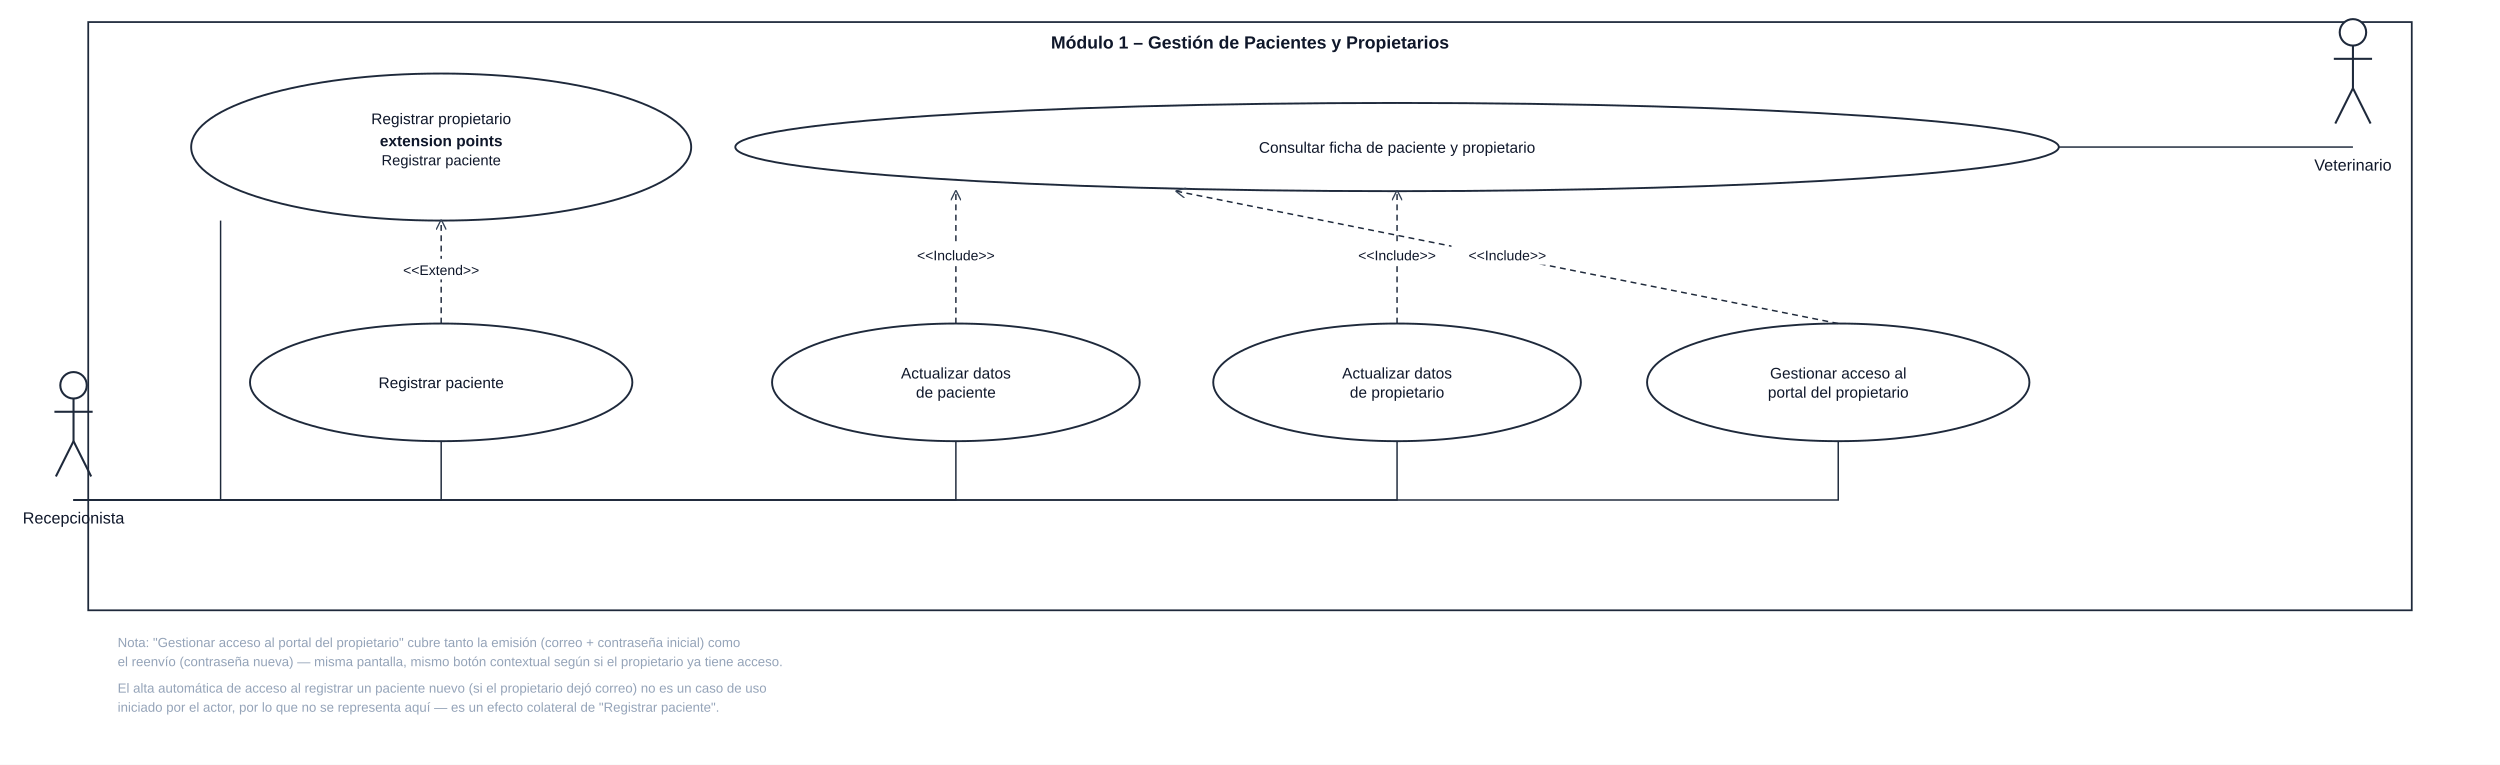
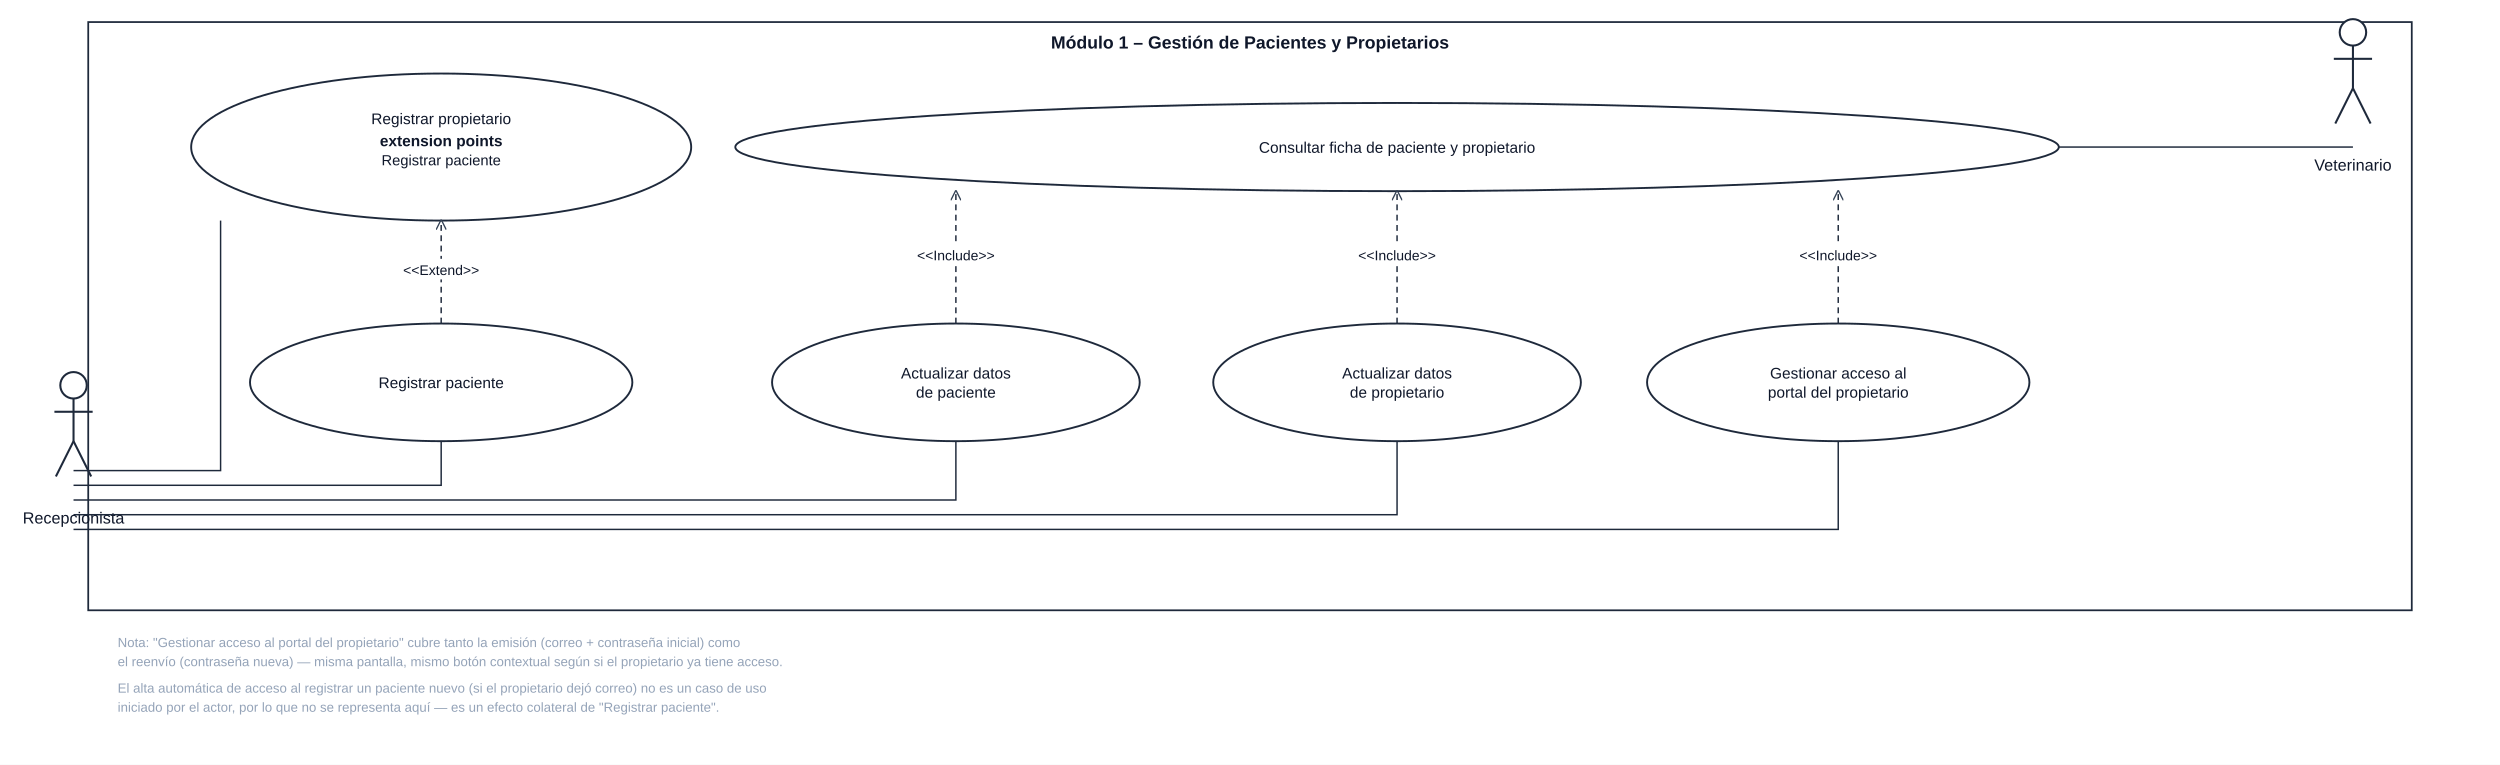
<svg xmlns="http://www.w3.org/2000/svg" viewBox="0 0 1700 520" font-family="Segoe UI, Arial, Helvetica, sans-serif">
  <defs>
    <marker id="uc_arrow" viewBox="0 0 10 10" refX="9" refY="5" markerWidth="7" markerHeight="7" orient="auto-start-reverse">
      <path d="M0,0 L10,5 L0,10" fill="none" stroke="#334155" stroke-width="1.3" />
    </marker>
  </defs>
  <rect x="0" y="0" width="1700" height="520" fill="#ffffff" />
  <rect x="60" y="15" width="1580" height="400" fill="none" stroke="#1e293b" stroke-width="1.2" />
  <text x="850.0" y="33" text-anchor="middle" font-size="12" font-weight="600" fill="#0f172a">Módulo 1 – Gestión de Pacientes y Propietarios</text>
  <g stroke="#1e293b" stroke-width="1.4" fill="none">
    <circle cx="50" cy="262" r="9" fill="#ffffff" />
    <line x1="50" y1="271" x2="50" y2="300" />
    <line x1="37" y1="280" x2="63" y2="280" />
    <line x1="50" y1="300" x2="38" y2="324" />
    <line x1="50" y1="300" x2="62" y2="324" />
  </g>
  <text x="50" y="356" text-anchor="middle" font-size="11" fill="#0f172a">Recepcionista</text>
  <g stroke="#1e293b" stroke-width="1.4" fill="none">
    <circle cx="1600" cy="22" r="9" fill="#ffffff" />
    <line x1="1600" y1="31" x2="1600" y2="60" />
    <line x1="1587" y1="40" x2="1613" y2="40" />
    <line x1="1600" y1="60" x2="1588" y2="84" />
    <line x1="1600" y1="60" x2="1612" y2="84" />
  </g>
  <text x="1600" y="116" text-anchor="middle" font-size="11" fill="#0f172a">Veterinario</text>
  <ellipse cx="300" cy="100" rx="170.0" ry="50.0" fill="#ffffff" stroke="#1e293b" stroke-width="1.3" />
  <text x="300" y="84.4" text-anchor="middle" font-size="10.5" fill="#0f172a">Registrar propietario</text>
  <text x="300" y="99.4" text-anchor="middle" font-size="10.5" font-weight="700" fill="#0f172a">extension points</text>
  <text x="300" y="112.4" text-anchor="middle" font-size="10.0" fill="#0f172a">Registrar paciente</text>
  <ellipse cx="300" cy="260" rx="130.0" ry="40.0" fill="#ffffff" stroke="#1e293b" stroke-width="1.3" />
  <text x="300" y="263.9" text-anchor="middle" font-size="10.5" fill="#0f172a">Registrar paciente</text>
  <ellipse cx="950" cy="100" rx="450.0" ry="30.0" fill="#ffffff" stroke="#1e293b" stroke-width="1.3" />
  <text x="950" y="103.9" text-anchor="middle" font-size="10.5" fill="#0f172a">Consultar ficha de paciente y propietario</text>
  <ellipse cx="650" cy="260" rx="125.0" ry="40.0" fill="#ffffff" stroke="#1e293b" stroke-width="1.3" />
  <text x="650" y="257.4" text-anchor="middle" font-size="10.5" fill="#0f172a">Actualizar datos</text>
  <text x="650" y="270.4" text-anchor="middle" font-size="10.5" fill="#0f172a">de paciente</text>
  <ellipse cx="950" cy="260" rx="125.0" ry="40.0" fill="#ffffff" stroke="#1e293b" stroke-width="1.3" />
  <text x="950" y="257.4" text-anchor="middle" font-size="10.5" fill="#0f172a">Actualizar datos</text>
  <text x="950" y="270.4" text-anchor="middle" font-size="10.5" fill="#0f172a">de propietario</text>
  <ellipse cx="1250" cy="260" rx="130.0" ry="40.0" fill="#ffffff" stroke="#1e293b" stroke-width="1.3" />
  <text x="1250" y="257.4" text-anchor="middle" font-size="10.5" fill="#0f172a">Gestionar acceso al</text>
  <text x="1250" y="270.4" text-anchor="middle" font-size="10.5" fill="#0f172a">portal del propietario</text>
  <path d="M300,220.0 L300,150.0" fill="none" stroke="#1e293b" stroke-width="1" stroke-dasharray="4 3" marker-end="url(#uc_arrow)" />
  <rect x="262.0" y="176.0" width="76" height="14" fill="#ffffff" />
  <text x="300.0" y="187.0" text-anchor="middle" font-size="9.5" fill="#0f172a">&lt;&lt;Extend&gt;&gt;</text>
  <path d="M650,220.0 L650,130.0" fill="none" stroke="#1e293b" stroke-width="1" stroke-dasharray="4 3" marker-end="url(#uc_arrow)" />
  <rect x="612.0" y="166.0" width="76" height="14" fill="#ffffff" />
  <text x="650.0" y="177.0" text-anchor="middle" font-size="9.5" fill="#0f172a">&lt;&lt;Include&gt;&gt;</text>
  <path d="M950,220.0 L950,130.0" fill="none" stroke="#1e293b" stroke-width="1" stroke-dasharray="4 3" marker-end="url(#uc_arrow)" />
  <rect x="912.0" y="166.0" width="76" height="14" fill="#ffffff" />
  <text x="950.0" y="177.0" text-anchor="middle" font-size="9.5" fill="#0f172a">&lt;&lt;Include&gt;&gt;</text>
-   <path d="M1250,220.0 L800,130.0" fill="none" stroke="#1e293b" stroke-width="1" stroke-dasharray="4 3" marker-end="url(#uc_arrow)" />
-   <rect x="987.0" y="166.0" width="76" height="14" fill="#ffffff" />
-   <text x="1025.0" y="177.0" text-anchor="middle" font-size="9.5" fill="#0f172a">&lt;&lt;Include&gt;&gt;</text>
-   <polyline points="50,340 150,340 150,150.0" fill="none" stroke="#1e293b" stroke-width="1" />
-   <polyline points="50,340 300,340 300,300.0" fill="none" stroke="#1e293b" stroke-width="1" />
-   <polyline points="50,340 650,340 650,300.0" fill="none" stroke="#1e293b" stroke-width="1" />
-   <polyline points="50,340 950,340 950,300.0" fill="none" stroke="#1e293b" stroke-width="1" />
-   <polyline points="50,340 1250,340 1250,300.0" fill="none" stroke="#1e293b" stroke-width="1" />
+   <path d="M1250,220.0 L1250,130.0" fill="none" stroke="#1e293b" stroke-width="1" stroke-dasharray="4 3" marker-end="url(#uc_arrow)" />
+   <rect x="1212.0" y="166.0" width="76" height="14" fill="#ffffff" />
+   <text x="1250.0" y="177.0" text-anchor="middle" font-size="9.5" fill="#0f172a">&lt;&lt;Include&gt;&gt;</text>
+   <path d="M50.0,320.0 L150.0,320.0 L150.0,150.0" fill="none" stroke="#1e293b" stroke-width="1" />
+   <path d="M50.0,330.0 L300.0,330.0 L300.0,300.0" fill="none" stroke="#1e293b" stroke-width="1" />
+   <path d="M50.0,340.0 L650.0,340.0 L650.0,300.0" fill="none" stroke="#1e293b" stroke-width="1" />
+   <path d="M50.0,350.0 L950.0,350.0 L950.0,300.0" fill="none" stroke="#1e293b" stroke-width="1" />
+   <path d="M50.0,360.0 L1250.0,360.0 L1250.0,300.0" fill="none" stroke="#1e293b" stroke-width="1" />
  <line x1="1600" y1="100" x2="1400.0" y2="100" stroke="#1e293b" stroke-width="1" />
  <text x="80" y="440" text-anchor="start" font-size="9" fill="#94a3b8">Nota: "Gestionar acceso al portal del propietario" cubre tanto la emisión (correo + contraseña inicial) como</text>
  <text x="80" y="453" text-anchor="start" font-size="9" fill="#94a3b8">el reenvío (contraseña nueva) — misma pantalla, mismo botón contextual según si el propietario ya tiene acceso.</text>
  <text x="80" y="471" text-anchor="start" font-size="9" fill="#94a3b8">El alta automática de acceso al registrar un paciente nuevo (si el propietario dejó correo) no es un caso de uso</text>
  <text x="80" y="484" text-anchor="start" font-size="9" fill="#94a3b8">iniciado por el actor, por lo que no se representa aquí — es un efecto colateral de "Registrar paciente".</text>
</svg>
